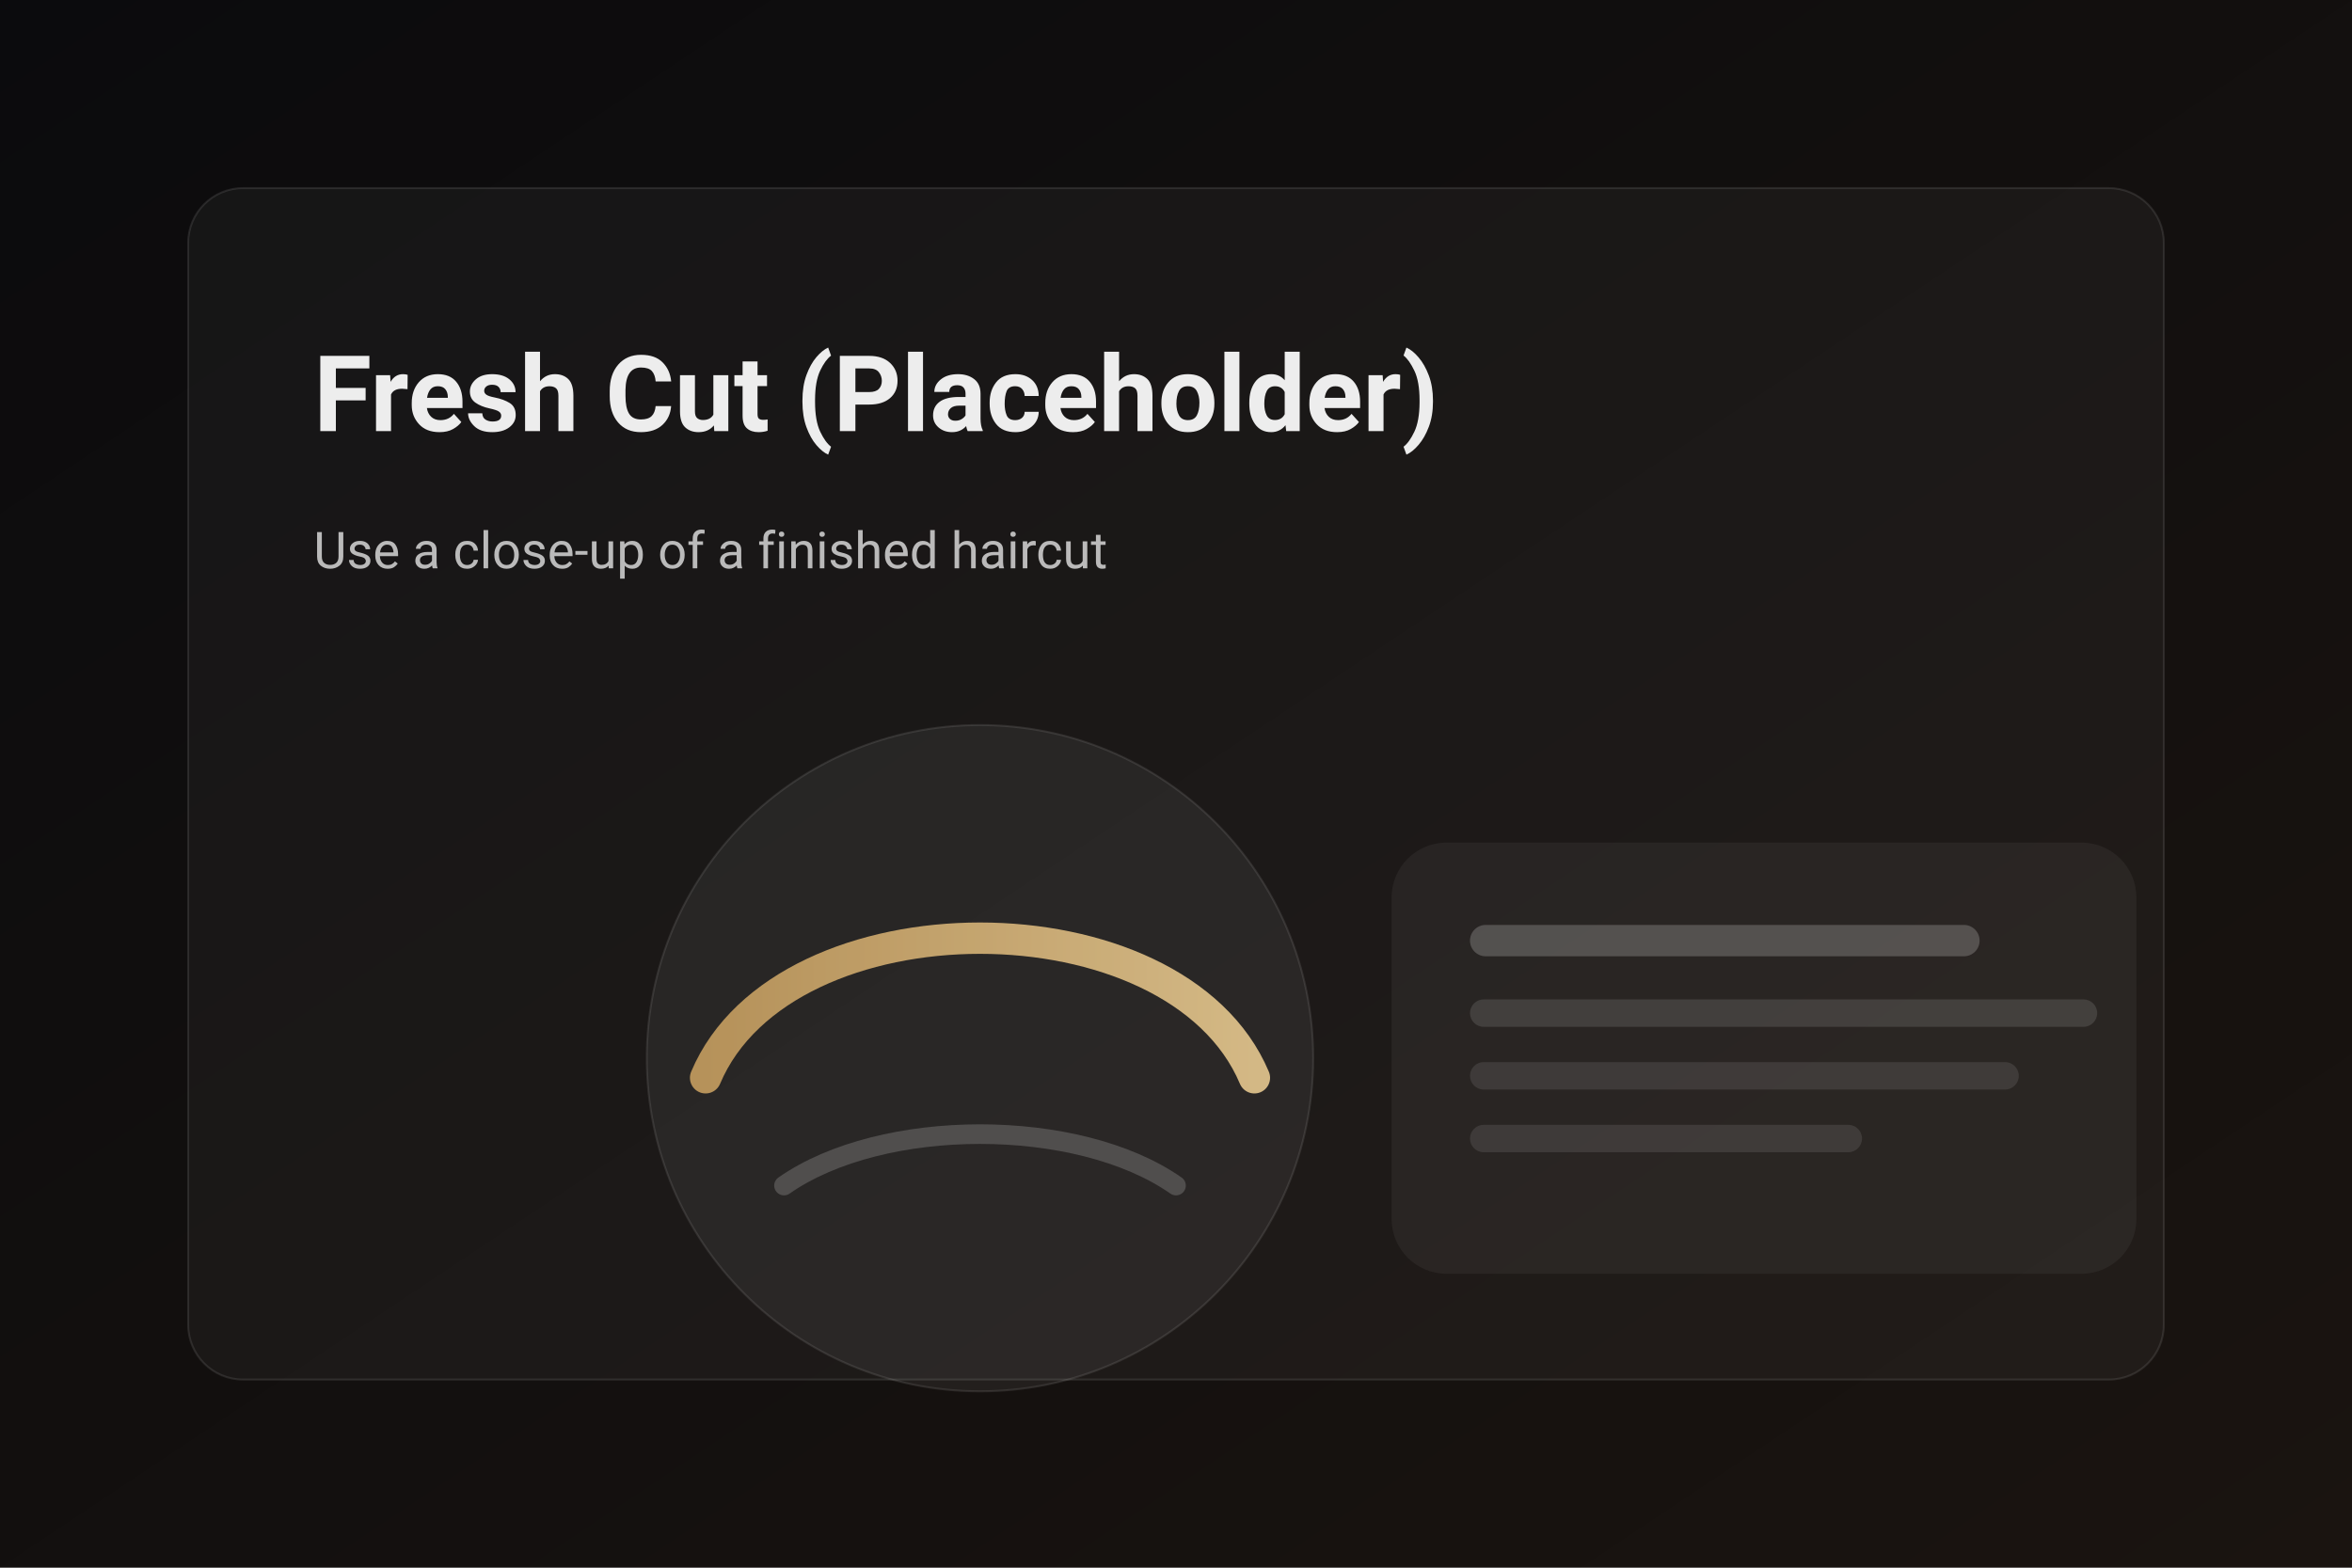
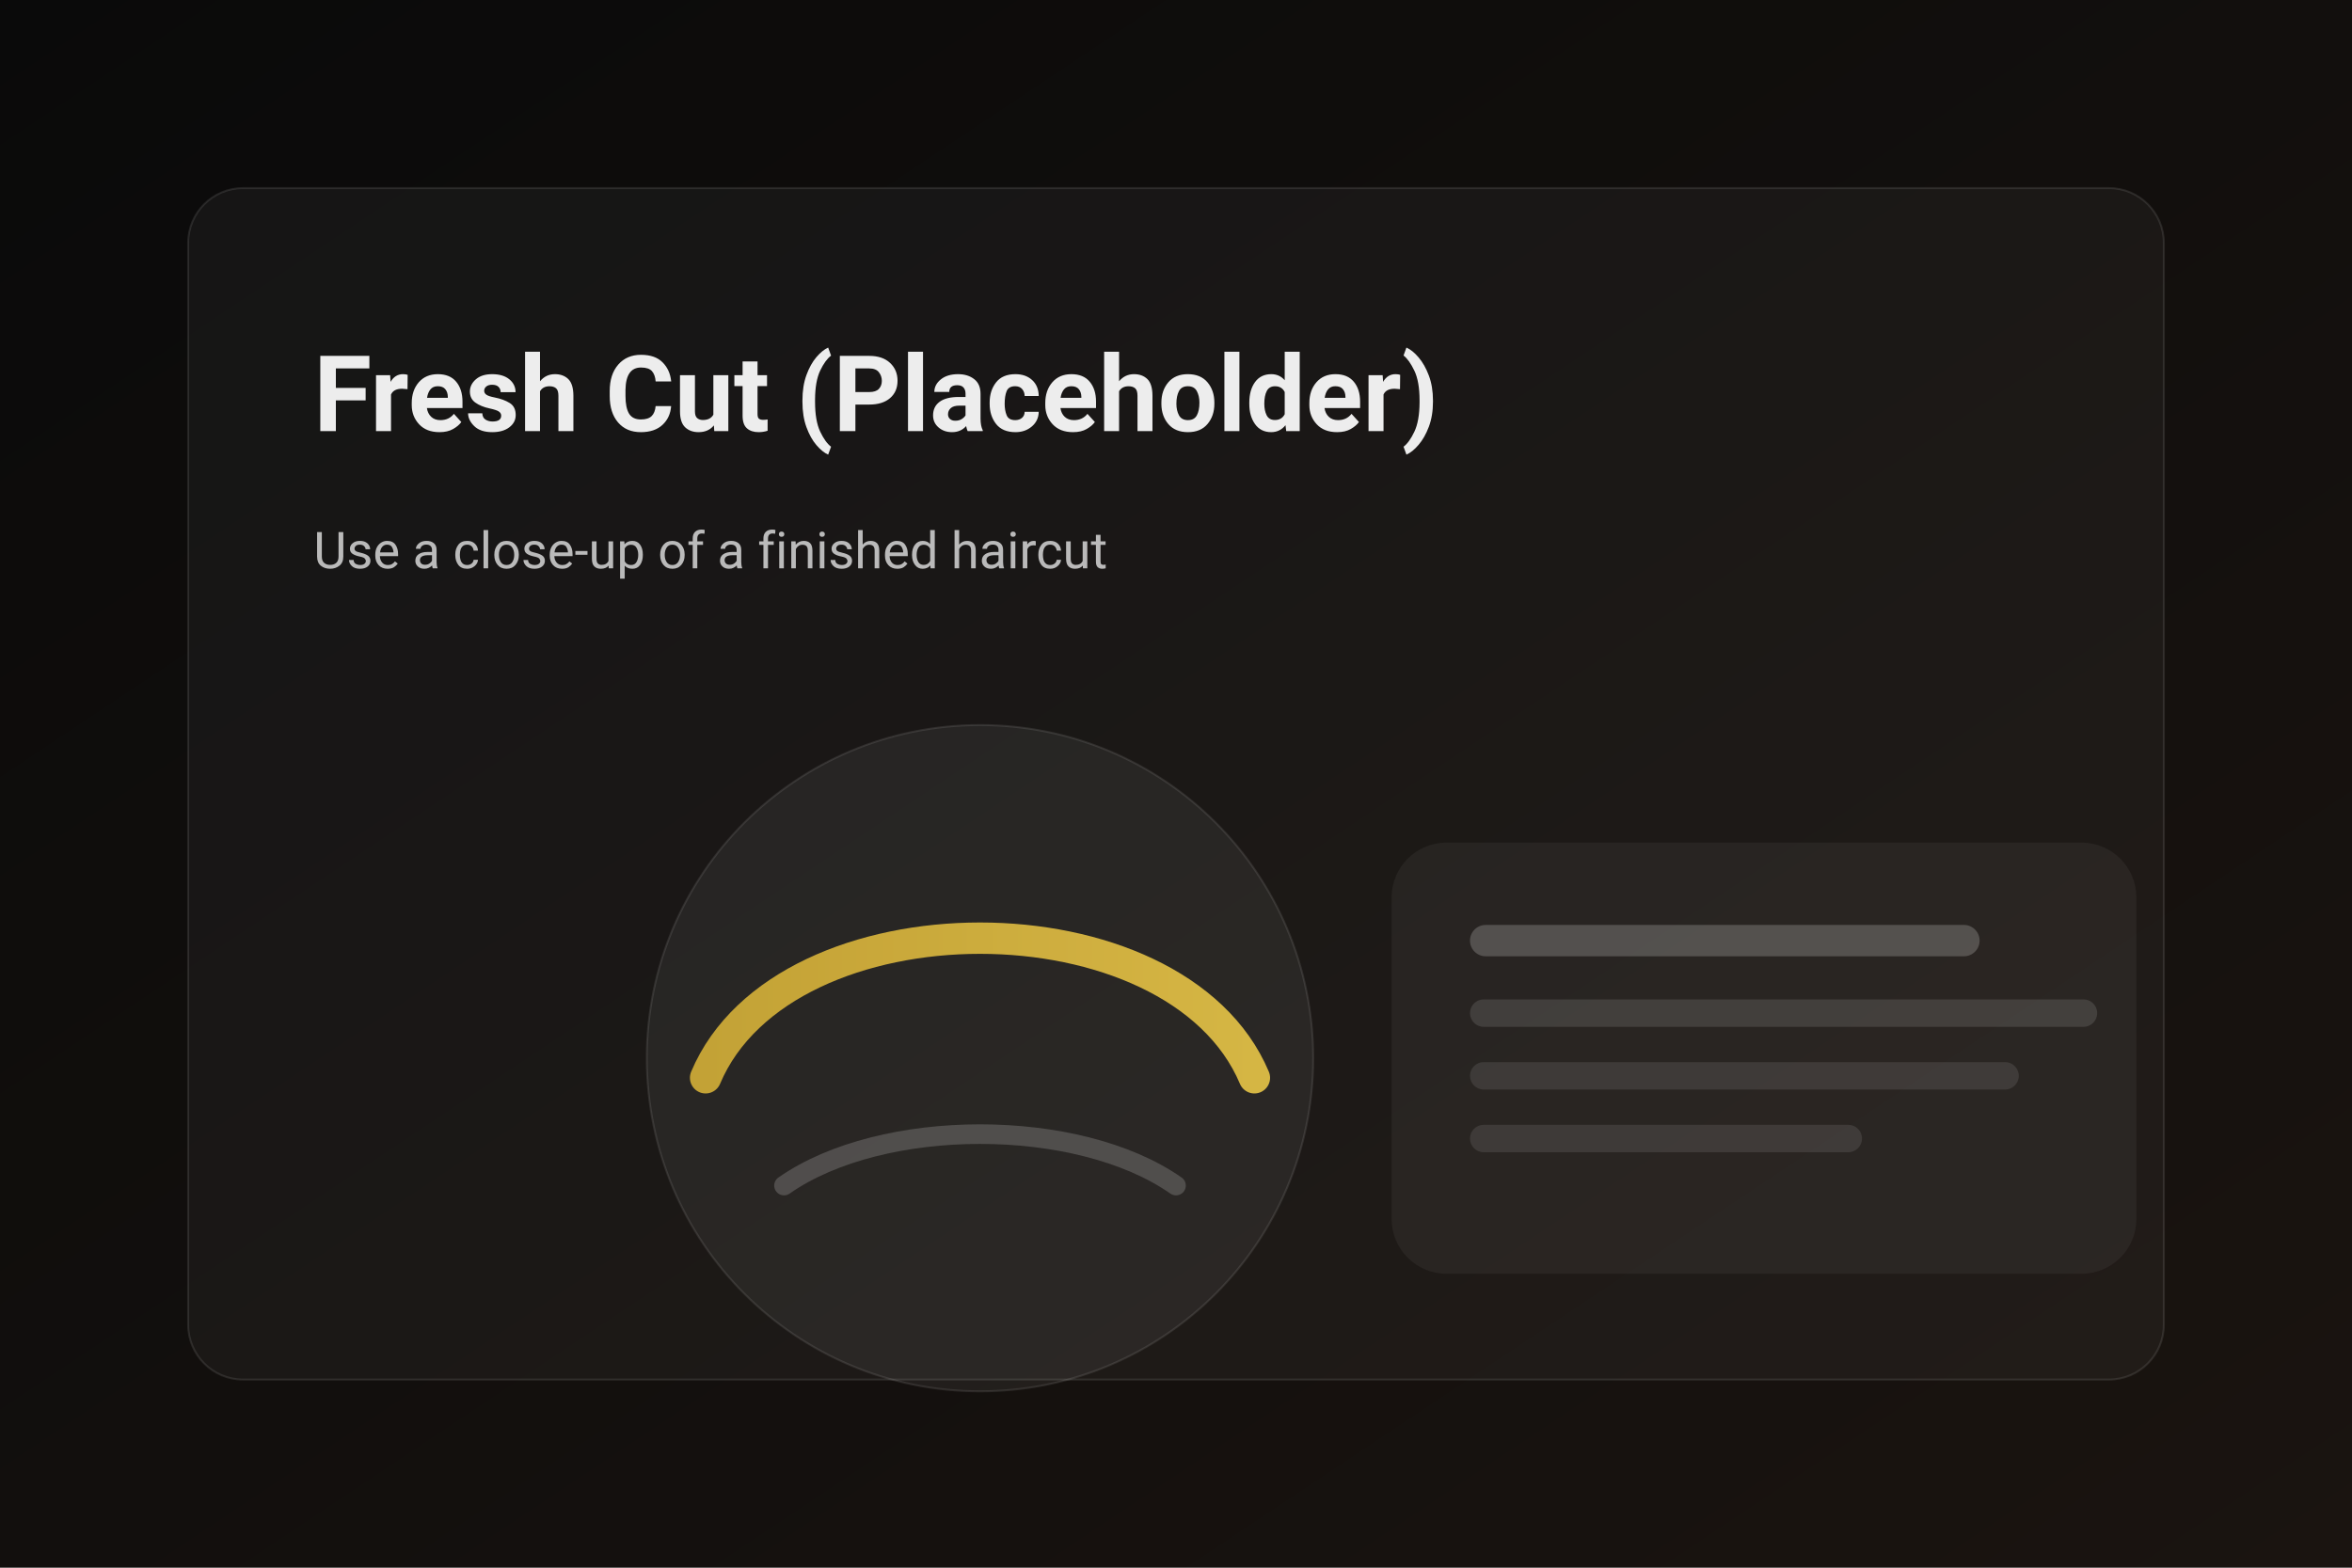
<svg xmlns="http://www.w3.org/2000/svg" width="1200" height="800" viewBox="0 0 1200 800">
  <defs>
    <linearGradient id="bg" x1="0" y1="0" x2="1" y2="1">
-       <stop offset="0" stop-color="#0b0b0d" />
+       <stop offset="0" stop-color="#0A0A0A" />
      <stop offset="1" stop-color="#1a1410" />
    </linearGradient>
    <linearGradient id="accent" x1="0" y1="0" x2="1" y2="0">
-       <stop offset="0" stop-color="#c59d5f" />
-       <stop offset="1" stop-color="#e6c88f" />
+       <stop offset="0" stop-color="#D4AF37" />
+       <stop offset="1" stop-color="#E8C547" />
    </linearGradient>
  </defs>
  <rect width="1200" height="800" fill="url(#bg)" />
  <rect x="96" y="96" width="1008" height="608" rx="28" fill="rgba(255,255,255,0.04)" stroke="rgba(255,255,255,0.10)" />
  <text x="160" y="220" fill="rgba(255,255,255,0.92)" font-family="ui-sans-serif, system-ui, -apple-system, Segoe UI, Roboto, Helvetica, Arial" font-size="54" font-weight="700">
    Fresh Cut (Placeholder)
  </text>
  <text x="160" y="290" fill="rgba(255,255,255,0.70)" font-family="ui-sans-serif, system-ui, -apple-system, Segoe UI, Roboto, Helvetica, Arial" font-size="26">
    Use a close-up of a finished haircut
  </text>
  <g transform="translate(240,360)">
    <circle cx="260" cy="180" r="170" fill="rgba(255,255,255,0.06)" stroke="rgba(255,255,255,0.10)" />
    <path d="M120 190 C160 95, 360 95, 400 190" fill="none" stroke="url(#accent)" stroke-width="16" stroke-linecap="round" opacity="0.9" />
    <path d="M160 245 C210 210, 310 210, 360 245" fill="none" stroke="rgba(255,255,255,0.18)" stroke-width="10" stroke-linecap="round" />
    <rect x="470" y="70" width="380" height="220" rx="28" fill="rgba(255,255,255,0.05)" />
    <rect x="510" y="112" width="260" height="16" rx="8" fill="rgba(255,255,255,0.20)" />
    <rect x="510" y="150" width="320" height="14" rx="7" fill="rgba(255,255,255,0.12)" />
    <rect x="510" y="182" width="280" height="14" rx="7" fill="rgba(255,255,255,0.10)" />
    <rect x="510" y="214" width="200" height="14" rx="7" fill="rgba(255,255,255,0.10)" />
  </g>
</svg>
